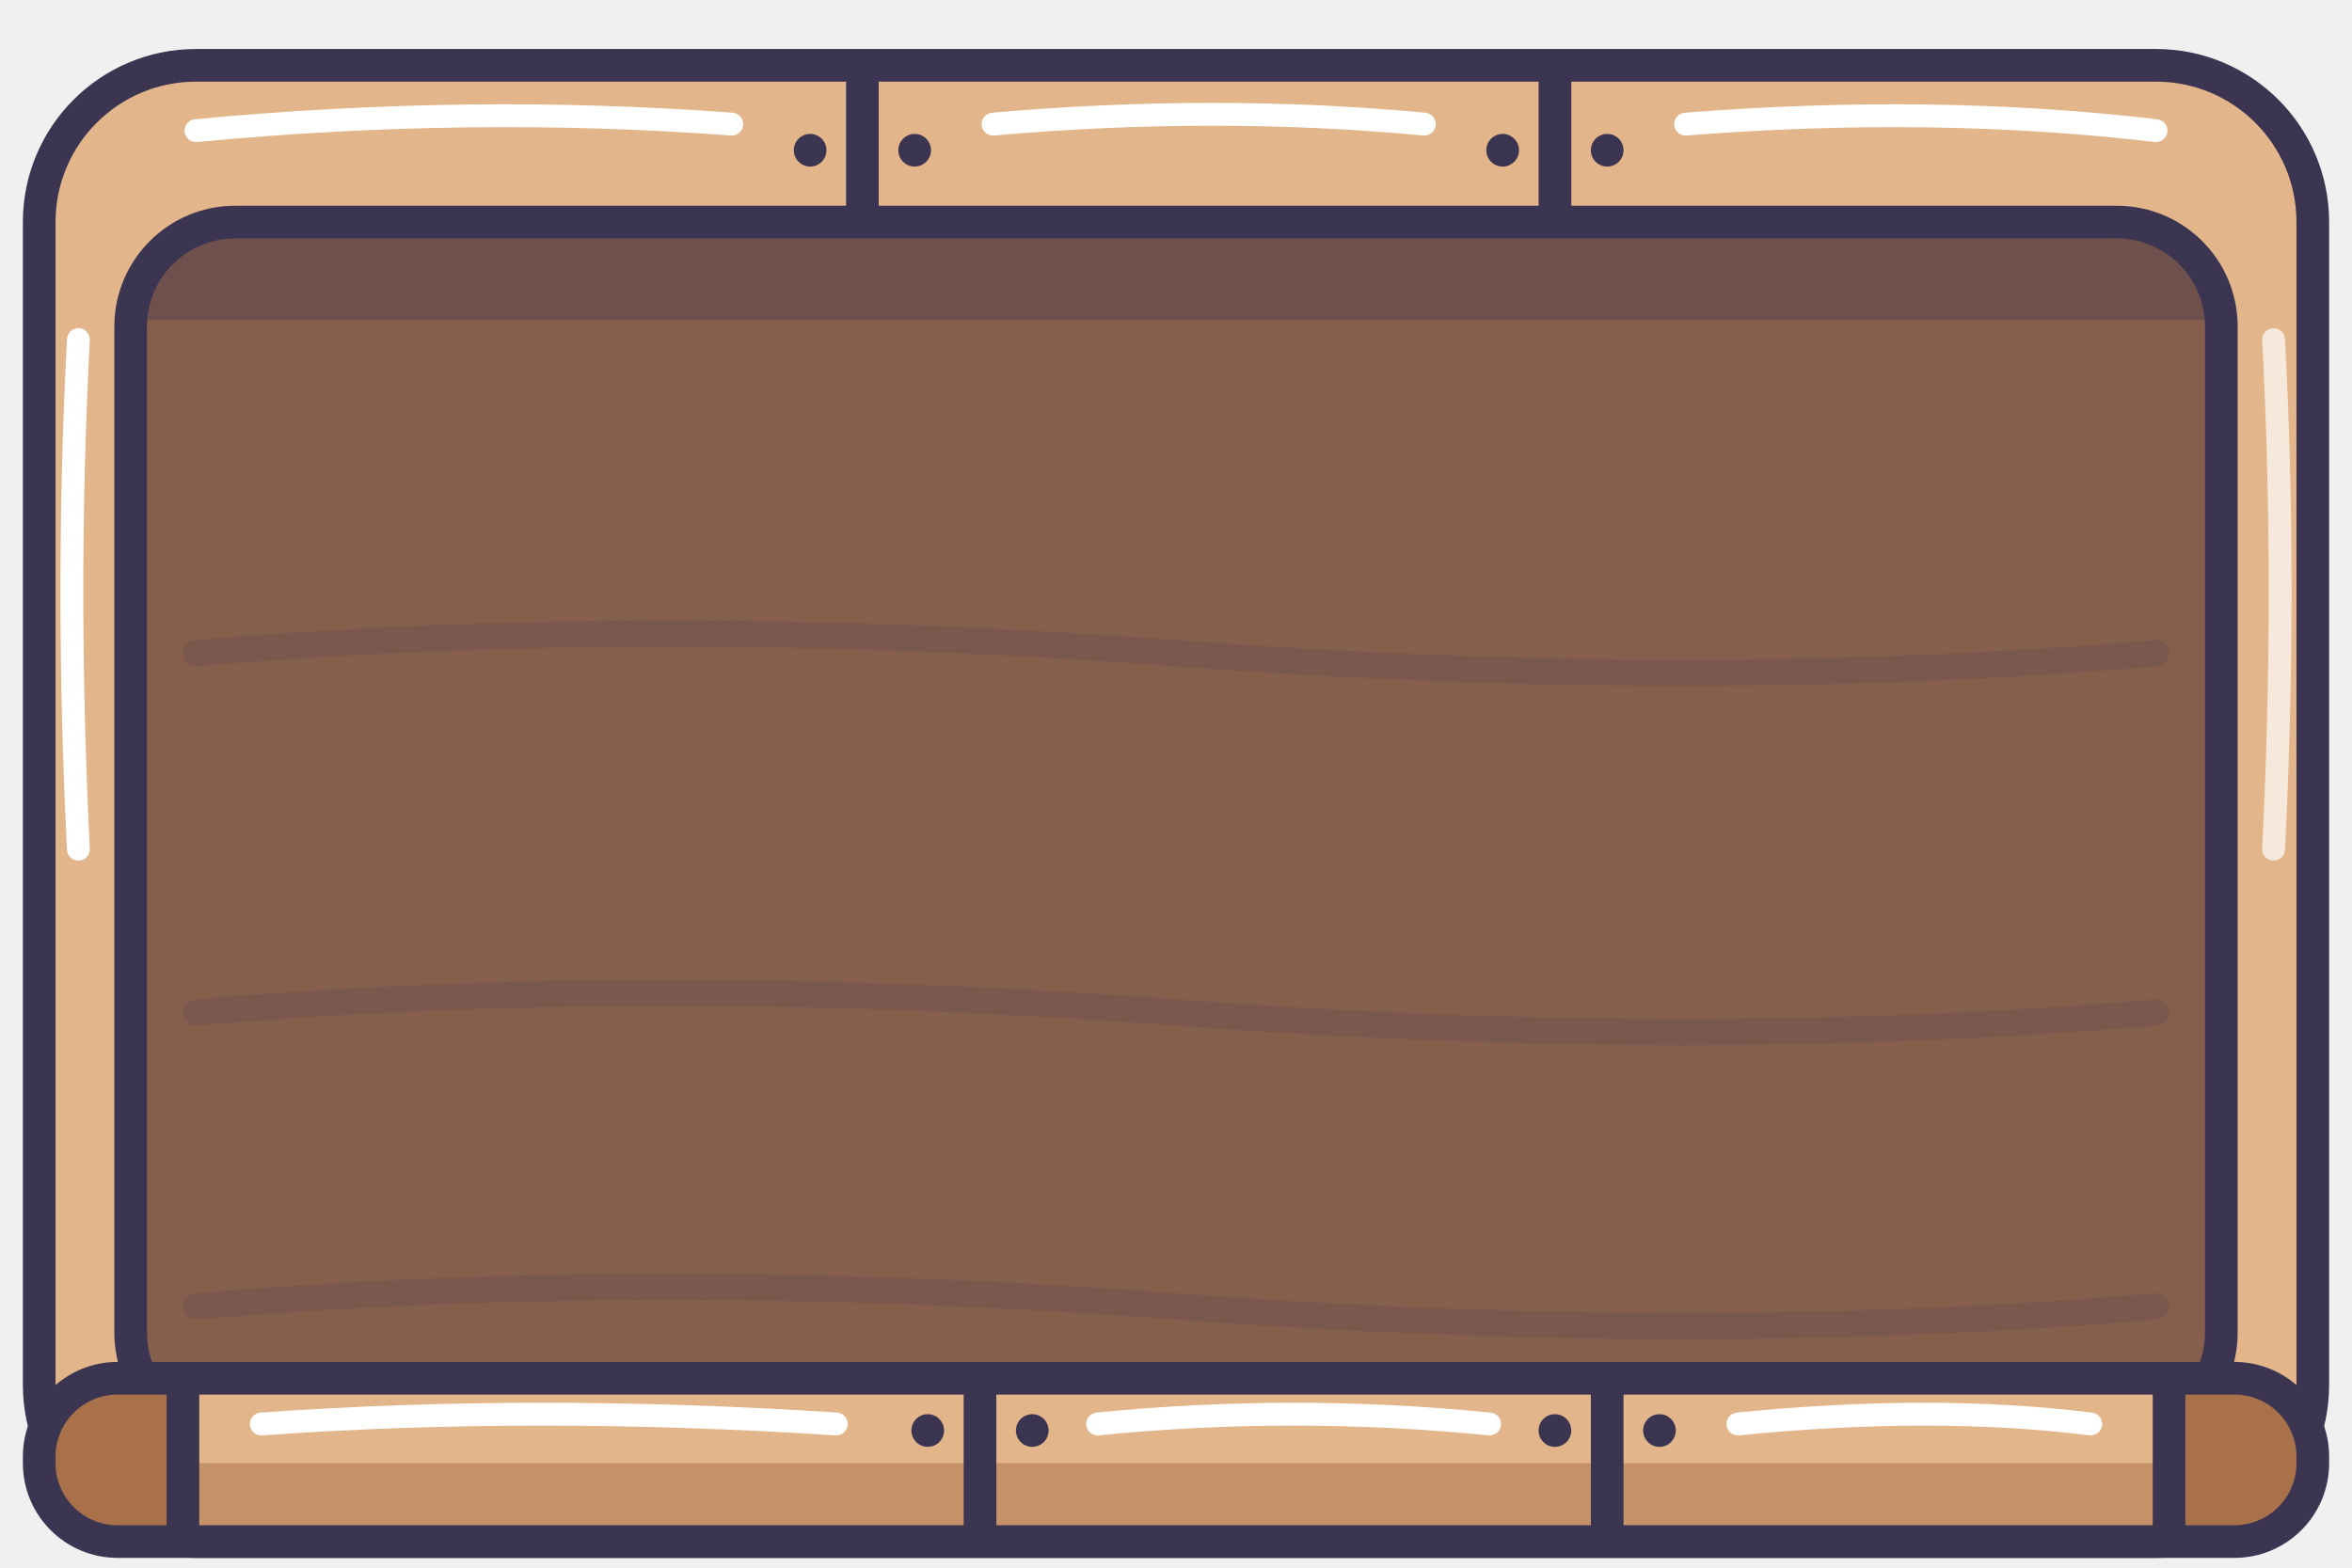
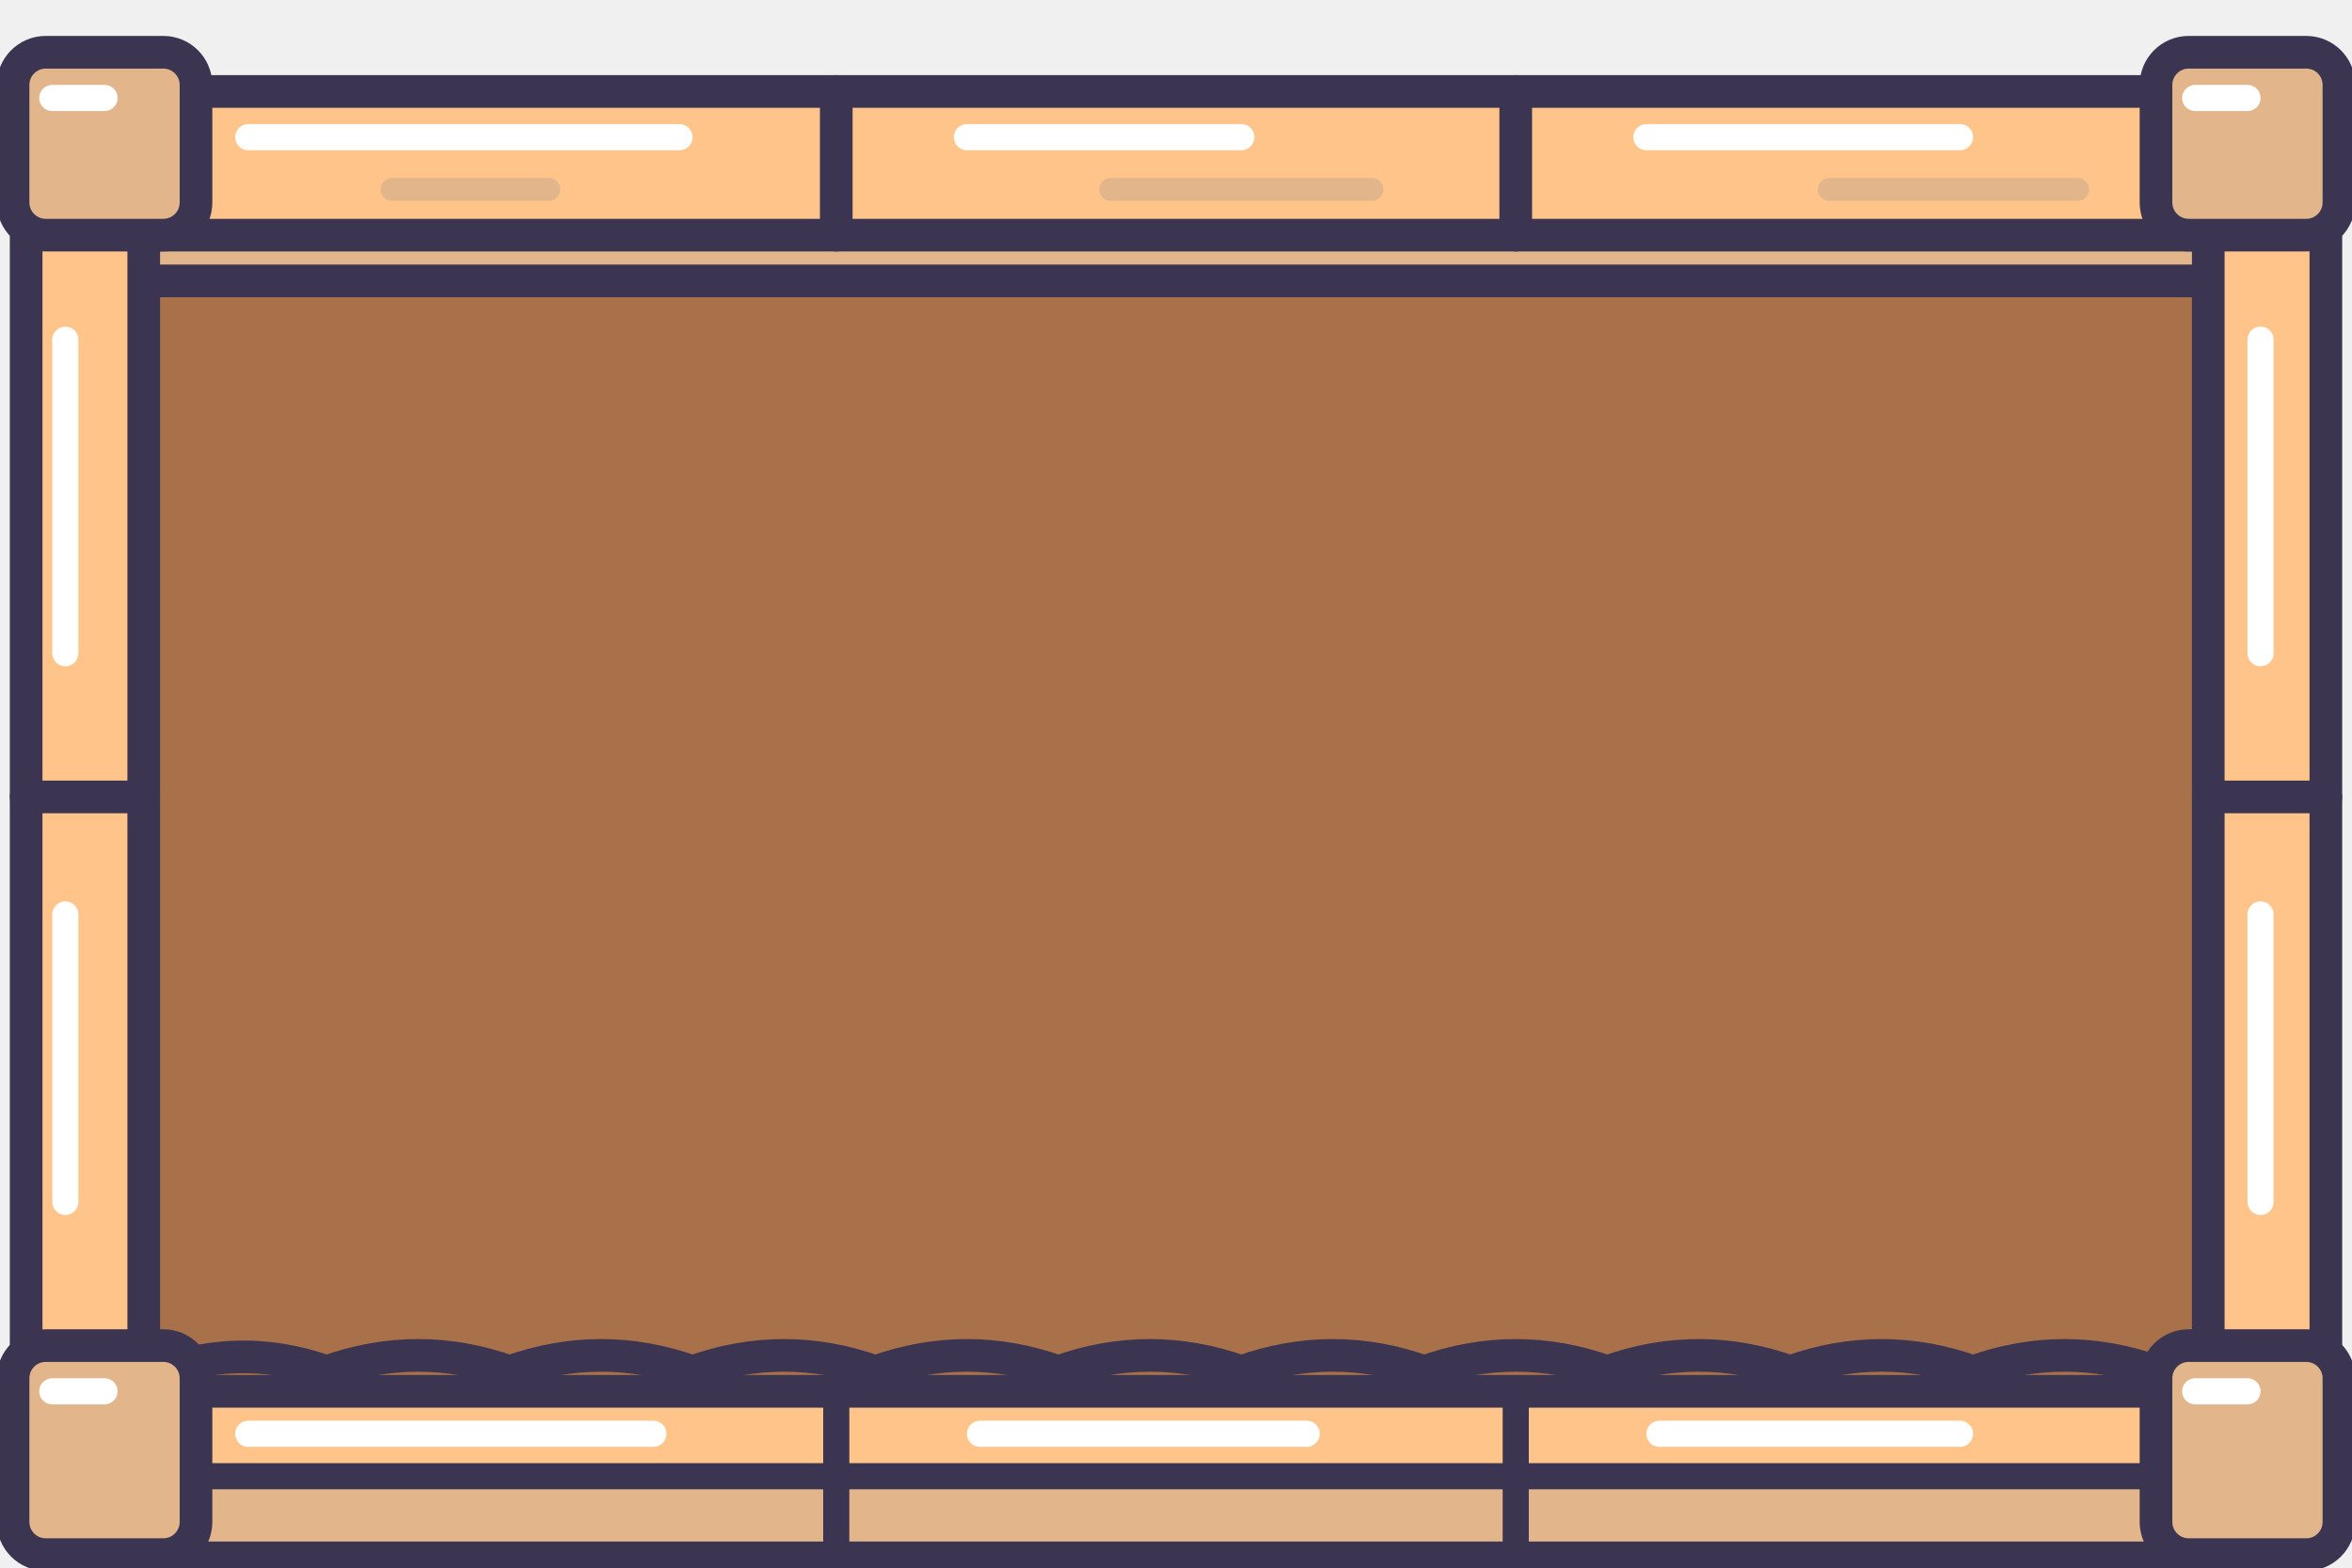
<svg xmlns="http://www.w3.org/2000/svg" viewBox="0 0 360 240">
-   <defs>
-     <clipPath id="soilClip">
-       <rect x="20" y="34" width="320" height="186" rx="16" />
-     </clipPath>
-     <clipPath id="frontClip">
-       <rect x="6" y="211" width="348" height="25" rx="12" />
-     </clipPath>
-   </defs>
-   <g id="back">
-     <rect x="6" y="10" width="348" height="226" rx="24" fill="#e2b58a" stroke="#3b3552" stroke-width="5" stroke-linejoin="round" />
-     <line x1="132" y1="12" x2="132" y2="34" stroke="#3b3552" stroke-width="5" stroke-linecap="round" />
-     <line x1="238" y1="12" x2="238" y2="34" stroke="#3b3552" stroke-width="5" stroke-linecap="round" />
-     <circle cx="124" cy="23" r="2.5" fill="#3b3552" />
-     <circle cx="140" cy="23" r="2.5" fill="#3b3552" />
-     <circle cx="230" cy="23" r="2.5" fill="#3b3552" />
-     <circle cx="246" cy="23" r="2.5" fill="#3b3552" />
-     <path d="M30 20 Q72 16 112 19" fill="none" stroke="#ffffff" stroke-width="3.5" stroke-linecap="round" />
-     <path d="M152 19 Q186 16 218 19" fill="none" stroke="#ffffff" stroke-width="3.5" stroke-linecap="round" />
-     <path d="M258 19 Q296 16 330 20" fill="none" stroke="#ffffff" stroke-width="3.5" stroke-linecap="round" />
-     <path d="M12 52 Q10 90 12 130" fill="none" stroke="#ffffff" stroke-width="3.5" stroke-linecap="round" />
-     <path d="M348 130 Q350 90 348 52" fill="none" stroke="#ffffff" stroke-width="3.5" stroke-linecap="round" opacity="0.7" />
-     <g clip-path="url(#soilClip)">
-       <rect x="20" y="34" width="320" height="186" fill="#a8714a" />
-       <rect x="20" y="34" width="320" height="186" fill="#3b3552" fill-opacity="0.32" />
-       <rect x="20" y="34" width="320" height="15" fill="#3b3552" fill-opacity="0.3" />
-       <path d="M30 100 Q100 94 180 100 T330 100" fill="none" stroke="#3b3552" stroke-width="4" stroke-linecap="round" stroke-opacity="0.14" />
-       <path d="M30 155 Q100 149 180 155 T330 155" fill="none" stroke="#3b3552" stroke-width="4" stroke-linecap="round" stroke-opacity="0.14" />
-       <path d="M30 200 Q100 194 180 200 T330 200" fill="none" stroke="#3b3552" stroke-width="4" stroke-linecap="round" stroke-opacity="0.14" />
+   <g id="back" stroke="#3b3552" stroke-width="5" stroke-linejoin="round" stroke-linecap="round">
+     <rect x="20" y="30" width="320" height="196" fill="#a8714a" />
+     <rect x="20" y="30" width="320" height="13" fill="#e2b58a" />
+     <rect x="10" y="14" width="340" height="22" rx="6" fill="#ffc48a" />
+     <path d="M128 14 V36 M232 14 V36" fill="none" />
+     <path d="M38 21 H104 M148 21 H190 M252 21 H300" stroke="#ffffff" fill="none" stroke-width="4" />
+     <path d="M60 29 H84 M170 29 H210 M280 29 H318" stroke="#e2b58a" fill="none" stroke-width="3.5" />
+     <rect x="4" y="22" width="18" height="212" rx="6" fill="#ffc48a" />
+     <rect x="338" y="22" width="18" height="212" rx="6" fill="#ffc48a" />
+     <path d="M4 122 H22 M338 122 H356" fill="none" />
+     <path d="M10 52 V100 M10 140 V184 M346 52 V100 M346 140 V184" stroke="#ffffff" fill="none" stroke-width="4" />
+     <rect x="2" y="8" width="28" height="28" rx="5" fill="#e2b58a" />
+     <rect x="330" y="8" width="28" height="28" rx="5" fill="#e2b58a" />
+     <path d="M8 15 H16 M336 15 H344" stroke="#ffffff" fill="none" stroke-width="4" />
+   </g>
+   <g id="front" stroke="#3b3552" stroke-width="5" stroke-linejoin="round" stroke-linecap="round">
+     <path d="M22 222 V211 Q36 205 50 210 Q64 205 78 210 Q92 205 106 210 Q120 205 134 210 Q148 205 162 210 Q176 205 190 210 Q204 205 218 210 Q232 205 246 210 Q260 205 274 210 Q288 205 302 210 Q316 205 330 210 L338 211 V222 Z" fill="#a8714a" />
+     <g fill="#3b3552" stroke="none">
+       <circle cx="60" cy="213" r="2.4" />
+       <circle cx="121" cy="214" r="2.4" />
+       <circle cx="178" cy="213" r="2.4" />
+       <circle cx="236" cy="214" r="2.4" />
+       <circle cx="294" cy="213" r="2.4" />
    </g>
-     <rect x="20" y="34" width="320" height="186" rx="16" fill="none" stroke="#3b3552" stroke-width="5" stroke-linejoin="round" />
-   </g>
-   <g id="front">
-     <g clip-path="url(#frontClip)">
-       <rect x="6" y="211" width="348" height="25" fill="#e2b58a" />
-       <rect x="6" y="224" width="348" height="12" fill="#a8714a" fill-opacity="0.5" />
-       <rect x="6" y="211" width="22" height="25" fill="#a8714a" />
-       <rect x="332" y="211" width="22" height="25" fill="#a8714a" />
-     </g>
-     <line x1="28" y1="213" x2="28" y2="234" stroke="#3b3552" stroke-width="5" stroke-linecap="round" />
-     <line x1="332" y1="213" x2="332" y2="234" stroke="#3b3552" stroke-width="5" stroke-linecap="round" />
-     <line x1="150" y1="213" x2="150" y2="234" stroke="#3b3552" stroke-width="5" stroke-linecap="round" />
-     <line x1="246" y1="213" x2="246" y2="234" stroke="#3b3552" stroke-width="5" stroke-linecap="round" />
-     <circle cx="142" cy="219" r="2.5" fill="#3b3552" />
-     <circle cx="158" cy="219" r="2.5" fill="#3b3552" />
-     <circle cx="238" cy="219" r="2.5" fill="#3b3552" />
-     <circle cx="254" cy="219" r="2.5" fill="#3b3552" />
-     <path d="M40 218 Q82 215 128 218" fill="none" stroke="#ffffff" stroke-width="3.5" stroke-linecap="round" />
-     <path d="M168 218 Q198 215 228 218" fill="none" stroke="#ffffff" stroke-width="3.5" stroke-linecap="round" />
-     <path d="M266 218 Q296 215 320 218" fill="none" stroke="#ffffff" stroke-width="3.5" stroke-linecap="round" />
-     <rect x="6" y="211" width="348" height="25" rx="12" fill="none" stroke="#3b3552" stroke-width="5" stroke-linejoin="round" />
+     <rect x="6" y="213" width="348" height="25" rx="6" fill="#ffc48a" />
+     <path d="M8 227 H352 V232 Q352 236 348 236 H12 Q8 236 8 232 Z" fill="#e2b58a" stroke="none" />
+     <path d="M6 226 H354 M128 213 V238 M232 213 V238" fill="none" stroke-width="4" />
+     <path d="M38 219.5 H100 M150 219.5 H200 M254 219.5 H300" stroke="#ffffff" stroke-width="4" fill="none" />
+     <rect x="2" y="206" width="28" height="32" rx="5" fill="#e2b58a" />
+     <rect x="330" y="206" width="28" height="32" rx="5" fill="#e2b58a" />
+     <path d="M8 213 H16 M336 213 H344" stroke="#ffffff" fill="none" stroke-width="4" />
  </g>
</svg>
